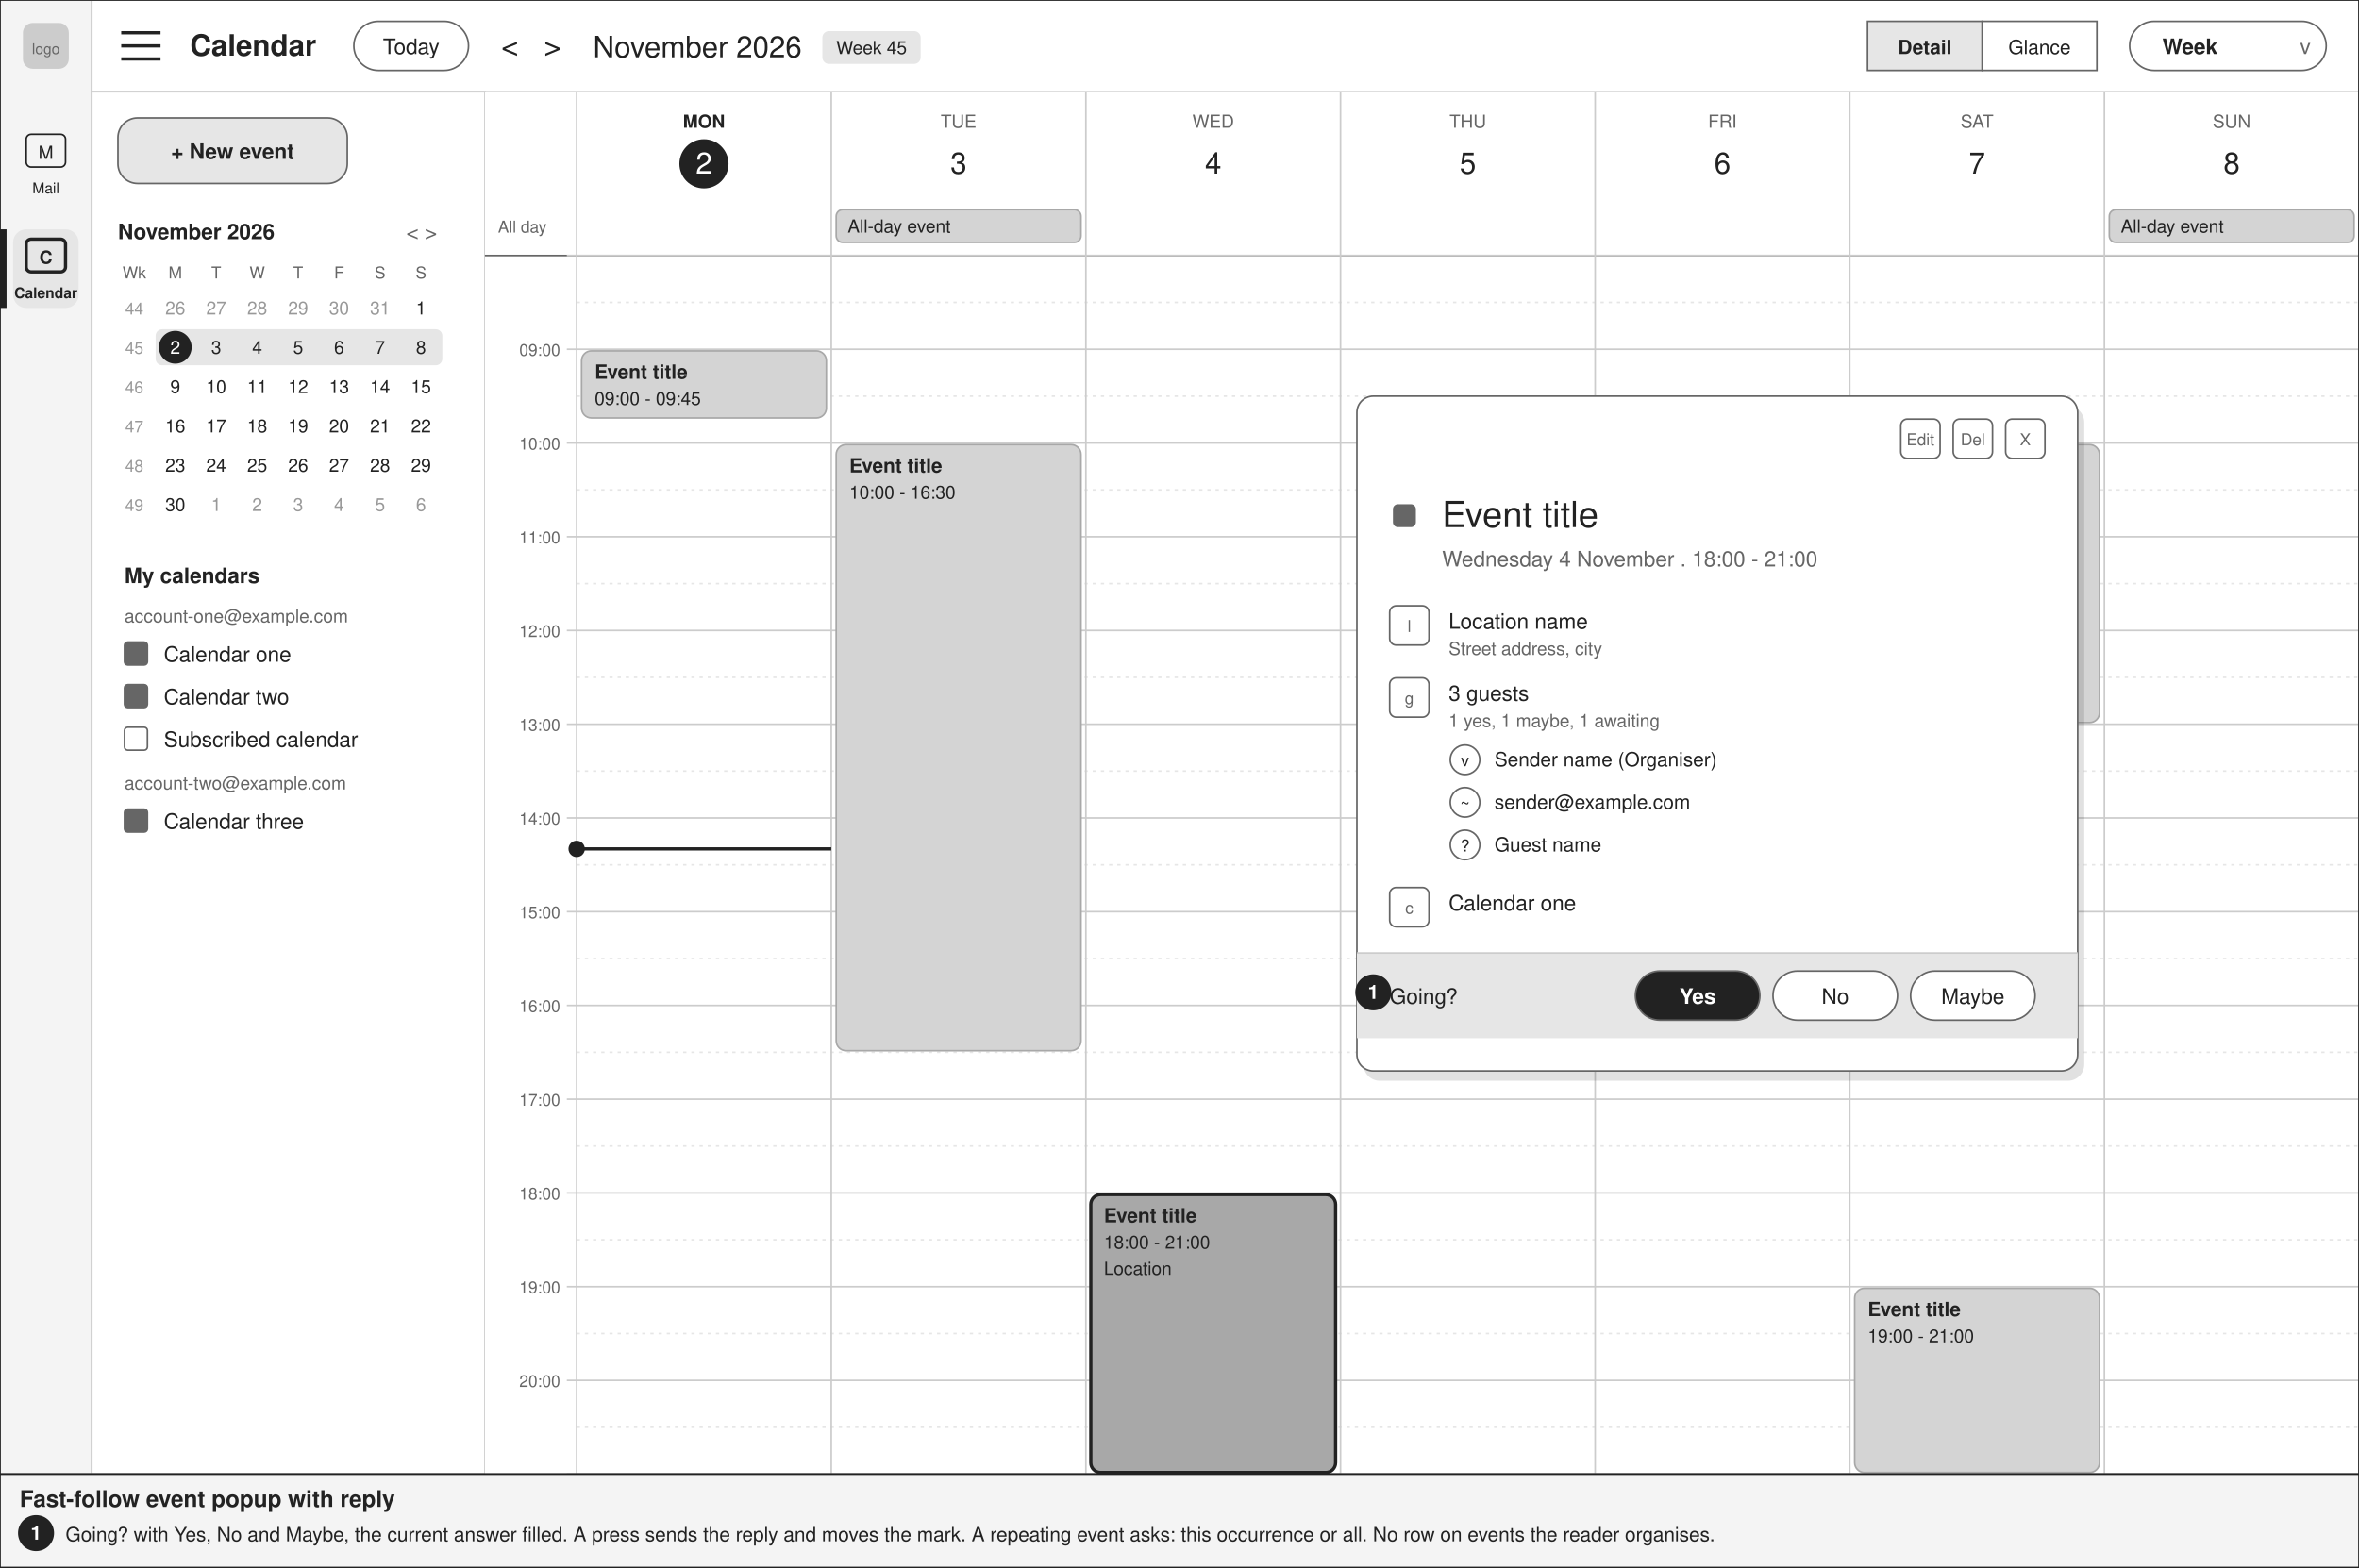
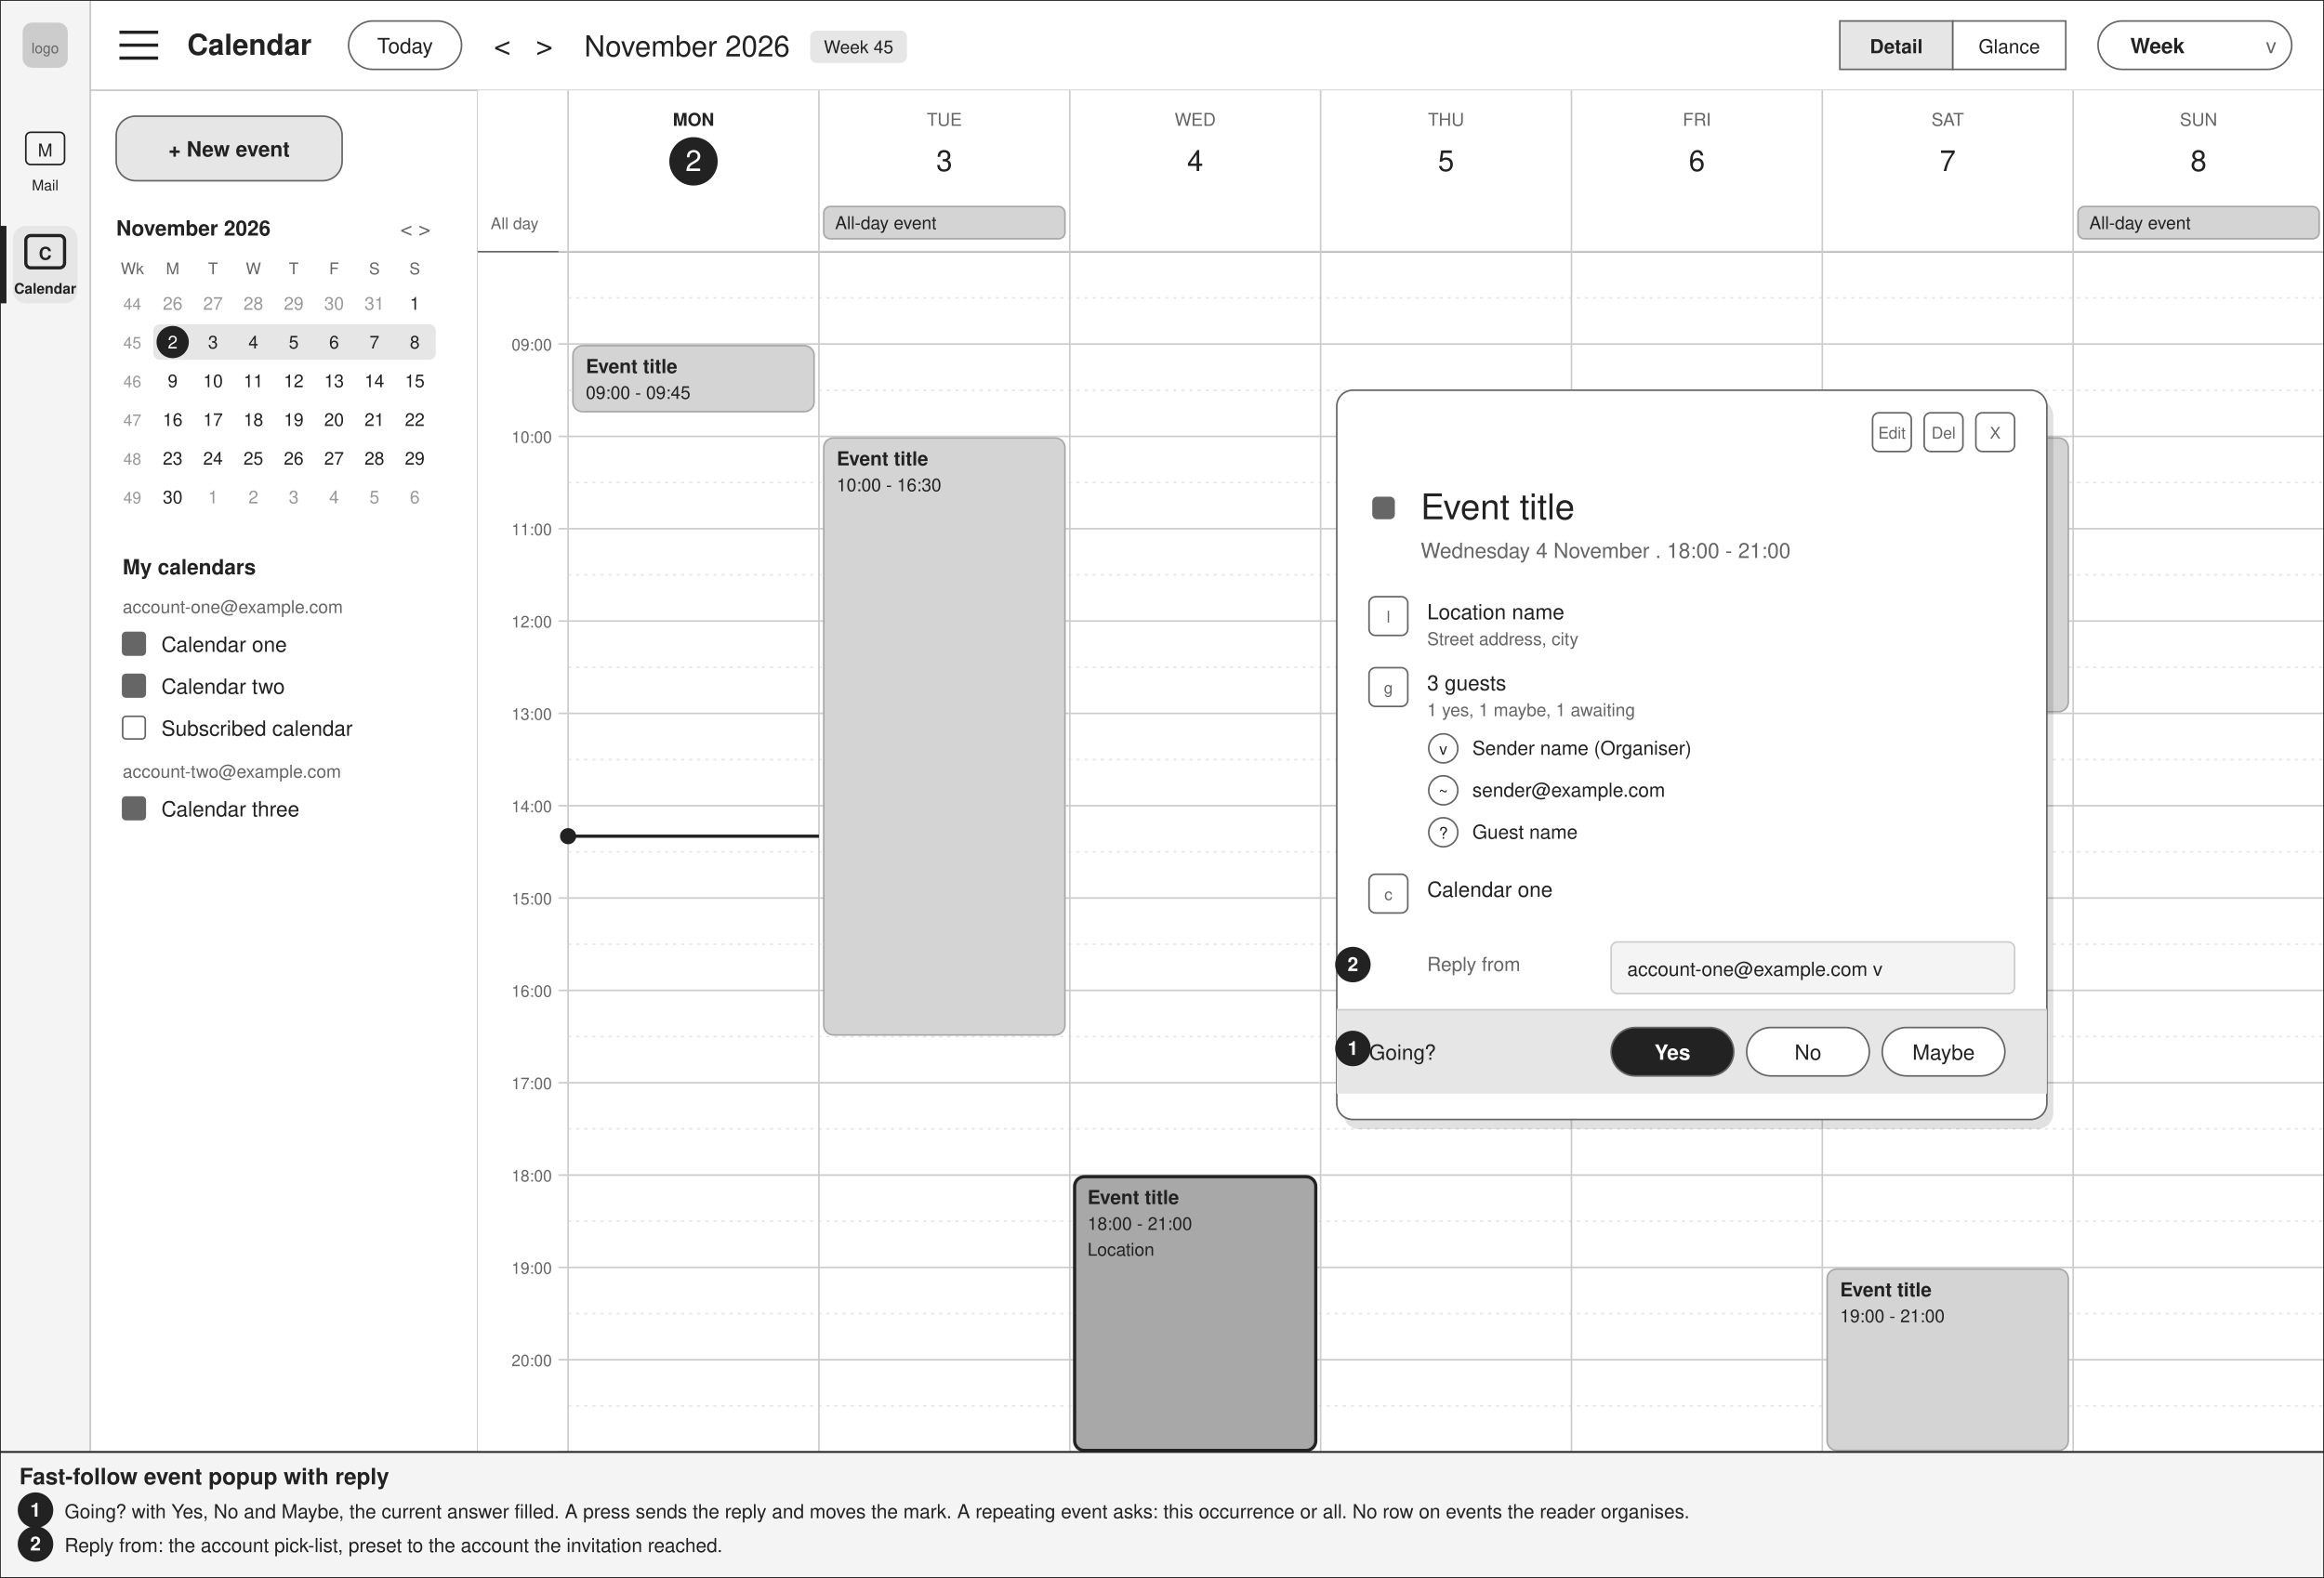
- <svg xmlns="http://www.w3.org/2000/svg" width="1440" height="957" viewBox="0 0 1440 957">
-   <rect width="1440" height="957" fill="#fff" />
+ <svg xmlns="http://www.w3.org/2000/svg" width="1440" height="978" viewBox="0 0 1440 978">
+   <rect width="1440" height="978" fill="#fff" />
  <rect x="0" y="0" width="56" height="900" rx="0" fill="#f4f4f4" stroke="#ccc" stroke-width="1" />
  <rect x="14" y="14" width="28" height="28" rx="6" fill="#ccc" stroke="none" stroke-width="1" />
  <text x="28" y="33" font-family="Helvetica, Arial, sans-serif" font-size="9" fill="#666" text-anchor="middle">logo</text>
  <rect x="16" y="82" width="24" height="20" rx="3" fill="none" stroke="#222" stroke-width="1" />
  <text x="28" y="97" font-family="Helvetica, Arial, sans-serif" font-size="11" fill="#222" text-anchor="middle">M</text>
  <text x="28" y="118" font-family="Helvetica, Arial, sans-serif" font-size="9" fill="#222" text-anchor="middle">Mail</text>
  <rect x="0" y="140" width="4" height="48" rx="0" fill="#222" stroke="none" stroke-width="1" />
  <rect x="8" y="140" width="40" height="48" rx="8" fill="#e6e6e6" stroke="none" stroke-width="1" />
  <rect x="16" y="146" width="24" height="20" rx="3" fill="none" stroke="#222" stroke-width="2" />
  <text x="28" y="161" font-family="Helvetica, Arial, sans-serif" font-size="11" fill="#222" font-weight="bold" text-anchor="middle">C</text>
  <text x="28" y="182" font-family="Helvetica, Arial, sans-serif" font-size="9" fill="#222" font-weight="bold" text-anchor="middle">Calendar</text>
  <rect x="56" y="0" width="1384" height="56" rx="0" fill="#fff" stroke="#ccc" stroke-width="1" />
  <line x1="74" y1="20" x2="98" y2="20" stroke="#222" stroke-width="2" />
  <line x1="74" y1="28" x2="98" y2="28" stroke="#222" stroke-width="2" />
  <line x1="74" y1="36" x2="98" y2="36" stroke="#222" stroke-width="2" />
  <text x="116" y="34" font-family="Helvetica, Arial, sans-serif" font-size="18" fill="#222" font-weight="bold">Calendar</text>
  <rect x="216" y="13" width="70" height="30" rx="15" fill="#fff" stroke="#666" stroke-width="1" />
  <text x="251" y="33" font-family="Helvetica, Arial, sans-serif" font-size="13" fill="#222" text-anchor="middle">Today</text>
  <text x="306" y="34" font-family="Helvetica, Arial, sans-serif" font-size="18" fill="#222">&lt;</text>
  <text x="332" y="34" font-family="Helvetica, Arial, sans-serif" font-size="18" fill="#222">&gt;</text>
  <text x="362" y="35" font-family="Helvetica, Arial, sans-serif" font-size="18" fill="#222">November 2026</text>
  <rect x="502" y="19" width="60" height="20" rx="4" fill="#e6e6e6" stroke="none" stroke-width="1" />
  <text x="532" y="33" font-family="Helvetica, Arial, sans-serif" font-size="11" fill="#222" text-anchor="middle">Week 45</text>
  <rect x="1140" y="13" width="70" height="30" rx="0" fill="#e6e6e6" stroke="#666" stroke-width="1" />
  <text x="1175" y="33" font-family="Helvetica, Arial, sans-serif" font-size="12" fill="#222" font-weight="bold" text-anchor="middle">Detail</text>
  <rect x="1210" y="13" width="70" height="30" rx="0" fill="#fff" stroke="#666" stroke-width="1" />
  <text x="1245" y="33" font-family="Helvetica, Arial, sans-serif" font-size="12" fill="#222" text-anchor="middle">Glance</text>
  <rect x="1300" y="13" width="120" height="30" rx="15" fill="none" stroke="#666" stroke-width="1" />
  <text x="1320" y="33" font-family="Helvetica, Arial, sans-serif" font-size="13" fill="#222" font-weight="bold">Week</text>
  <text x="1404" y="33" font-family="Helvetica, Arial, sans-serif" font-size="13" fill="#666">v</text>
  <rect x="56" y="56" width="240" height="844" rx="0" fill="#fff" stroke="#ccc" stroke-width="1" />
  <rect x="72" y="72" width="140" height="40" rx="12" fill="#e6e6e6" stroke="#666" stroke-width="1" />
  <text x="142" y="97" font-family="Helvetica, Arial, sans-serif" font-size="13" fill="#222" font-weight="bold" text-anchor="middle">+  New event</text>
  <text x="72" y="146" font-family="Helvetica, Arial, sans-serif" font-size="13" fill="#222" font-weight="bold">November 2026</text>
  <text x="248" y="146" font-family="Helvetica, Arial, sans-serif" font-size="13" fill="#666">&lt;  &gt;</text>
  <text x="82" y="170" font-family="Helvetica, Arial, sans-serif" font-size="10" fill="#666" text-anchor="middle">Wk</text>
  <text x="107" y="170" font-family="Helvetica, Arial, sans-serif" font-size="10" fill="#666" text-anchor="middle">M</text>
  <text x="132" y="170" font-family="Helvetica, Arial, sans-serif" font-size="10" fill="#666" text-anchor="middle">T</text>
  <text x="157" y="170" font-family="Helvetica, Arial, sans-serif" font-size="10" fill="#666" text-anchor="middle">W</text>
  <text x="182" y="170" font-family="Helvetica, Arial, sans-serif" font-size="10" fill="#666" text-anchor="middle">T</text>
  <text x="207" y="170" font-family="Helvetica, Arial, sans-serif" font-size="10" fill="#666" text-anchor="middle">F</text>
  <text x="232" y="170" font-family="Helvetica, Arial, sans-serif" font-size="10" fill="#666" text-anchor="middle">S</text>
  <text x="257" y="170" font-family="Helvetica, Arial, sans-serif" font-size="10" fill="#666" text-anchor="middle">S</text>
  <rect x="95" y="201" width="175" height="22" rx="4" fill="#e6e6e6" stroke="none" stroke-width="1" />
  <text x="82" y="192" font-family="Helvetica, Arial, sans-serif" font-size="10" fill="#999" text-anchor="middle">44</text>
  <text x="107" y="192" font-family="Helvetica, Arial, sans-serif" font-size="11" fill="#999" text-anchor="middle">26</text>
  <text x="132" y="192" font-family="Helvetica, Arial, sans-serif" font-size="11" fill="#999" text-anchor="middle">27</text>
  <text x="157" y="192" font-family="Helvetica, Arial, sans-serif" font-size="11" fill="#999" text-anchor="middle">28</text>
  <text x="182" y="192" font-family="Helvetica, Arial, sans-serif" font-size="11" fill="#999" text-anchor="middle">29</text>
  <text x="207" y="192" font-family="Helvetica, Arial, sans-serif" font-size="11" fill="#999" text-anchor="middle">30</text>
  <text x="232" y="192" font-family="Helvetica, Arial, sans-serif" font-size="11" fill="#999" text-anchor="middle">31</text>
  <text x="257" y="192" font-family="Helvetica, Arial, sans-serif" font-size="11" fill="#222" text-anchor="middle">1</text>
  <text x="82" y="216" font-family="Helvetica, Arial, sans-serif" font-size="10" fill="#999" text-anchor="middle">45</text>
  <circle cx="107" cy="212" r="10" fill="#222" stroke="none" stroke-width="1" />
  <text x="107" y="216" font-family="Helvetica, Arial, sans-serif" font-size="11" fill="#fff" text-anchor="middle">2</text>
  <text x="132" y="216" font-family="Helvetica, Arial, sans-serif" font-size="11" fill="#222" text-anchor="middle">3</text>
  <text x="157" y="216" font-family="Helvetica, Arial, sans-serif" font-size="11" fill="#222" text-anchor="middle">4</text>
  <text x="182" y="216" font-family="Helvetica, Arial, sans-serif" font-size="11" fill="#222" text-anchor="middle">5</text>
  <text x="207" y="216" font-family="Helvetica, Arial, sans-serif" font-size="11" fill="#222" text-anchor="middle">6</text>
  <text x="232" y="216" font-family="Helvetica, Arial, sans-serif" font-size="11" fill="#222" text-anchor="middle">7</text>
  <text x="257" y="216" font-family="Helvetica, Arial, sans-serif" font-size="11" fill="#222" text-anchor="middle">8</text>
  <text x="82" y="240" font-family="Helvetica, Arial, sans-serif" font-size="10" fill="#999" text-anchor="middle">46</text>
  <text x="107" y="240" font-family="Helvetica, Arial, sans-serif" font-size="11" fill="#222" text-anchor="middle">9</text>
  <text x="132" y="240" font-family="Helvetica, Arial, sans-serif" font-size="11" fill="#222" text-anchor="middle">10</text>
  <text x="157" y="240" font-family="Helvetica, Arial, sans-serif" font-size="11" fill="#222" text-anchor="middle">11</text>
  <text x="182" y="240" font-family="Helvetica, Arial, sans-serif" font-size="11" fill="#222" text-anchor="middle">12</text>
  <text x="207" y="240" font-family="Helvetica, Arial, sans-serif" font-size="11" fill="#222" text-anchor="middle">13</text>
  <text x="232" y="240" font-family="Helvetica, Arial, sans-serif" font-size="11" fill="#222" text-anchor="middle">14</text>
  <text x="257" y="240" font-family="Helvetica, Arial, sans-serif" font-size="11" fill="#222" text-anchor="middle">15</text>
  <text x="82" y="264" font-family="Helvetica, Arial, sans-serif" font-size="10" fill="#999" text-anchor="middle">47</text>
  <text x="107" y="264" font-family="Helvetica, Arial, sans-serif" font-size="11" fill="#222" text-anchor="middle">16</text>
  <text x="132" y="264" font-family="Helvetica, Arial, sans-serif" font-size="11" fill="#222" text-anchor="middle">17</text>
  <text x="157" y="264" font-family="Helvetica, Arial, sans-serif" font-size="11" fill="#222" text-anchor="middle">18</text>
  <text x="182" y="264" font-family="Helvetica, Arial, sans-serif" font-size="11" fill="#222" text-anchor="middle">19</text>
  <text x="207" y="264" font-family="Helvetica, Arial, sans-serif" font-size="11" fill="#222" text-anchor="middle">20</text>
  <text x="232" y="264" font-family="Helvetica, Arial, sans-serif" font-size="11" fill="#222" text-anchor="middle">21</text>
  <text x="257" y="264" font-family="Helvetica, Arial, sans-serif" font-size="11" fill="#222" text-anchor="middle">22</text>
  <text x="82" y="288" font-family="Helvetica, Arial, sans-serif" font-size="10" fill="#999" text-anchor="middle">48</text>
  <text x="107" y="288" font-family="Helvetica, Arial, sans-serif" font-size="11" fill="#222" text-anchor="middle">23</text>
  <text x="132" y="288" font-family="Helvetica, Arial, sans-serif" font-size="11" fill="#222" text-anchor="middle">24</text>
  <text x="157" y="288" font-family="Helvetica, Arial, sans-serif" font-size="11" fill="#222" text-anchor="middle">25</text>
  <text x="182" y="288" font-family="Helvetica, Arial, sans-serif" font-size="11" fill="#222" text-anchor="middle">26</text>
  <text x="207" y="288" font-family="Helvetica, Arial, sans-serif" font-size="11" fill="#222" text-anchor="middle">27</text>
  <text x="232" y="288" font-family="Helvetica, Arial, sans-serif" font-size="11" fill="#222" text-anchor="middle">28</text>
  <text x="257" y="288" font-family="Helvetica, Arial, sans-serif" font-size="11" fill="#222" text-anchor="middle">29</text>
  <text x="82" y="312" font-family="Helvetica, Arial, sans-serif" font-size="10" fill="#999" text-anchor="middle">49</text>
  <text x="107" y="312" font-family="Helvetica, Arial, sans-serif" font-size="11" fill="#222" text-anchor="middle">30</text>
  <text x="132" y="312" font-family="Helvetica, Arial, sans-serif" font-size="11" fill="#999" text-anchor="middle">1</text>
  <text x="157" y="312" font-family="Helvetica, Arial, sans-serif" font-size="11" fill="#999" text-anchor="middle">2</text>
  <text x="182" y="312" font-family="Helvetica, Arial, sans-serif" font-size="11" fill="#999" text-anchor="middle">3</text>
  <text x="207" y="312" font-family="Helvetica, Arial, sans-serif" font-size="11" fill="#999" text-anchor="middle">4</text>
  <text x="232" y="312" font-family="Helvetica, Arial, sans-serif" font-size="11" fill="#999" text-anchor="middle">5</text>
  <text x="257" y="312" font-family="Helvetica, Arial, sans-serif" font-size="11" fill="#999" text-anchor="middle">6</text>
  <text x="76" y="356" font-family="Helvetica, Arial, sans-serif" font-size="13" fill="#222" font-weight="bold">My calendars</text>
  <text x="76" y="380" font-family="Helvetica, Arial, sans-serif" font-size="11" fill="#666">account-one@example.com</text>
  <rect x="76" y="392" width="14" height="14" rx="2" fill="#666" stroke="#666" stroke-width="1" />
  <text x="100" y="404" font-family="Helvetica, Arial, sans-serif" font-size="13" fill="#222">Calendar one</text>
  <rect x="76" y="418" width="14" height="14" rx="2" fill="#666" stroke="#666" stroke-width="1" />
  <text x="100" y="430" font-family="Helvetica, Arial, sans-serif" font-size="13" fill="#222">Calendar two</text>
  <rect x="76" y="444" width="14" height="14" rx="2" fill="none" stroke="#666" stroke-width="1" />
  <text x="100" y="456" font-family="Helvetica, Arial, sans-serif" font-size="13" fill="#222">Subscribed calendar</text>
  <text x="76" y="482" font-family="Helvetica, Arial, sans-serif" font-size="11" fill="#666">account-two@example.com</text>
  <rect x="76" y="494" width="14" height="14" rx="2" fill="#666" stroke="#666" stroke-width="1" />
  <text x="100" y="506" font-family="Helvetica, Arial, sans-serif" font-size="13" fill="#222">Calendar three</text>
  <rect x="296" y="56" width="1144" height="844" rx="0" fill="#fff" stroke="none" stroke-width="1" />
  <text x="429.714" y="78" font-family="Helvetica, Arial, sans-serif" font-size="11" fill="#222" font-weight="bold" text-anchor="middle">MON</text>
  <circle cx="429.714" cy="100" r="15" fill="#222" stroke="none" stroke-width="1" />
  <text x="429.714" y="106" font-family="Helvetica, Arial, sans-serif" font-size="18" fill="#fff" text-anchor="middle">2</text>
  <text x="585.143" y="78" font-family="Helvetica, Arial, sans-serif" font-size="11" fill="#666" text-anchor="middle">TUE</text>
  <text x="585.143" y="106" font-family="Helvetica, Arial, sans-serif" font-size="18" fill="#222" text-anchor="middle">3</text>
  <text x="740.571" y="78" font-family="Helvetica, Arial, sans-serif" font-size="11" fill="#666" text-anchor="middle">WED</text>
  <text x="740.571" y="106" font-family="Helvetica, Arial, sans-serif" font-size="18" fill="#222" text-anchor="middle">4</text>
  <text x="896" y="78" font-family="Helvetica, Arial, sans-serif" font-size="11" fill="#666" text-anchor="middle">THU</text>
  <text x="896" y="106" font-family="Helvetica, Arial, sans-serif" font-size="18" fill="#222" text-anchor="middle">5</text>
  <text x="1051.429" y="78" font-family="Helvetica, Arial, sans-serif" font-size="11" fill="#666" text-anchor="middle">FRI</text>
  <text x="1051.429" y="106" font-family="Helvetica, Arial, sans-serif" font-size="18" fill="#222" text-anchor="middle">6</text>
  <text x="1206.857" y="78" font-family="Helvetica, Arial, sans-serif" font-size="11" fill="#666" text-anchor="middle">SAT</text>
  <text x="1206.857" y="106" font-family="Helvetica, Arial, sans-serif" font-size="18" fill="#222" text-anchor="middle">7</text>
  <text x="1362.286" y="78" font-family="Helvetica, Arial, sans-serif" font-size="11" fill="#666" text-anchor="middle">SUN</text>
  <text x="1362.286" y="106" font-family="Helvetica, Arial, sans-serif" font-size="18" fill="#222" text-anchor="middle">8</text>
  <text x="304" y="142" font-family="Helvetica, Arial, sans-serif" font-size="10" fill="#666">All day</text>
  <rect x="510.429" y="128" width="149.429" height="20" rx="4" fill="#d4d4d4" stroke="#a8a8a8" stroke-width="1" />
  <text x="517.429" y="142" font-family="Helvetica, Arial, sans-serif" font-size="11" fill="#222">All-day event</text>
  <rect x="1287.571" y="128" width="149.429" height="20" rx="4" fill="#d4d4d4" stroke="#a8a8a8" stroke-width="1" />
  <text x="1294.571" y="142" font-family="Helvetica, Arial, sans-serif" font-size="11" fill="#222">All-day event</text>
  <line x1="296" y1="156" x2="1440" y2="156" stroke="#666" stroke-width="1" />
  <line x1="346" y1="156" x2="1440" y2="156" stroke="#ccc" stroke-width="1" />
  <line x1="352" y1="184.615" x2="1440" y2="184.615" stroke="#e6e6e6" stroke-width="1" stroke-dasharray="2 3" />
  <line x1="346" y1="213.231" x2="1440" y2="213.231" stroke="#ccc" stroke-width="1" />
  <text x="342" y="217.231" font-family="Helvetica, Arial, sans-serif" font-size="10" fill="#666" text-anchor="end">09:00</text>
  <line x1="352" y1="241.846" x2="1440" y2="241.846" stroke="#e6e6e6" stroke-width="1" stroke-dasharray="2 3" />
  <line x1="346" y1="270.462" x2="1440" y2="270.462" stroke="#ccc" stroke-width="1" />
  <text x="342" y="274.462" font-family="Helvetica, Arial, sans-serif" font-size="10" fill="#666" text-anchor="end">10:00</text>
  <line x1="352" y1="299.077" x2="1440" y2="299.077" stroke="#e6e6e6" stroke-width="1" stroke-dasharray="2 3" />
  <line x1="346" y1="327.692" x2="1440" y2="327.692" stroke="#ccc" stroke-width="1" />
  <text x="342" y="331.692" font-family="Helvetica, Arial, sans-serif" font-size="10" fill="#666" text-anchor="end">11:00</text>
  <line x1="352" y1="356.308" x2="1440" y2="356.308" stroke="#e6e6e6" stroke-width="1" stroke-dasharray="2 3" />
  <line x1="346" y1="384.923" x2="1440" y2="384.923" stroke="#ccc" stroke-width="1" />
  <text x="342" y="388.923" font-family="Helvetica, Arial, sans-serif" font-size="10" fill="#666" text-anchor="end">12:00</text>
  <line x1="352" y1="413.538" x2="1440" y2="413.538" stroke="#e6e6e6" stroke-width="1" stroke-dasharray="2 3" />
  <line x1="346" y1="442.154" x2="1440" y2="442.154" stroke="#ccc" stroke-width="1" />
  <text x="342" y="446.154" font-family="Helvetica, Arial, sans-serif" font-size="10" fill="#666" text-anchor="end">13:00</text>
  <line x1="352" y1="470.769" x2="1440" y2="470.769" stroke="#e6e6e6" stroke-width="1" stroke-dasharray="2 3" />
  <line x1="346" y1="499.385" x2="1440" y2="499.385" stroke="#ccc" stroke-width="1" />
  <text x="342" y="503.385" font-family="Helvetica, Arial, sans-serif" font-size="10" fill="#666" text-anchor="end">14:00</text>
  <line x1="352" y1="528" x2="1440" y2="528" stroke="#e6e6e6" stroke-width="1" stroke-dasharray="2 3" />
  <line x1="346" y1="556.615" x2="1440" y2="556.615" stroke="#ccc" stroke-width="1" />
  <text x="342" y="560.615" font-family="Helvetica, Arial, sans-serif" font-size="10" fill="#666" text-anchor="end">15:00</text>
  <line x1="352" y1="585.231" x2="1440" y2="585.231" stroke="#e6e6e6" stroke-width="1" stroke-dasharray="2 3" />
  <line x1="346" y1="613.846" x2="1440" y2="613.846" stroke="#ccc" stroke-width="1" />
  <text x="342" y="617.846" font-family="Helvetica, Arial, sans-serif" font-size="10" fill="#666" text-anchor="end">16:00</text>
  <line x1="352" y1="642.462" x2="1440" y2="642.462" stroke="#e6e6e6" stroke-width="1" stroke-dasharray="2 3" />
  <line x1="346" y1="671.077" x2="1440" y2="671.077" stroke="#ccc" stroke-width="1" />
  <text x="342" y="675.077" font-family="Helvetica, Arial, sans-serif" font-size="10" fill="#666" text-anchor="end">17:00</text>
  <line x1="352" y1="699.692" x2="1440" y2="699.692" stroke="#e6e6e6" stroke-width="1" stroke-dasharray="2 3" />
  <line x1="346" y1="728.308" x2="1440" y2="728.308" stroke="#ccc" stroke-width="1" />
  <text x="342" y="732.308" font-family="Helvetica, Arial, sans-serif" font-size="10" fill="#666" text-anchor="end">18:00</text>
  <line x1="352" y1="756.923" x2="1440" y2="756.923" stroke="#e6e6e6" stroke-width="1" stroke-dasharray="2 3" />
  <line x1="346" y1="785.538" x2="1440" y2="785.538" stroke="#ccc" stroke-width="1" />
  <text x="342" y="789.538" font-family="Helvetica, Arial, sans-serif" font-size="10" fill="#666" text-anchor="end">19:00</text>
  <line x1="352" y1="814.154" x2="1440" y2="814.154" stroke="#e6e6e6" stroke-width="1" stroke-dasharray="2 3" />
  <line x1="346" y1="842.769" x2="1440" y2="842.769" stroke="#ccc" stroke-width="1" />
  <text x="342" y="846.769" font-family="Helvetica, Arial, sans-serif" font-size="10" fill="#666" text-anchor="end">20:00</text>
  <line x1="352" y1="871.385" x2="1440" y2="871.385" stroke="#e6e6e6" stroke-width="1" stroke-dasharray="2 3" />
  <line x1="346" y1="900" x2="1440" y2="900" stroke="#ccc" stroke-width="1" />
  <line x1="352" y1="928.615" x2="1440" y2="928.615" stroke="#e6e6e6" stroke-width="1" stroke-dasharray="2 3" />
  <line x1="352" y1="56" x2="352" y2="900" stroke="#ccc" stroke-width="1" />
  <line x1="507.429" y1="56" x2="507.429" y2="900" stroke="#ccc" stroke-width="1" />
  <line x1="662.857" y1="56" x2="662.857" y2="900" stroke="#ccc" stroke-width="1" />
  <line x1="818.286" y1="56" x2="818.286" y2="900" stroke="#ccc" stroke-width="1" />
  <line x1="973.714" y1="56" x2="973.714" y2="900" stroke="#ccc" stroke-width="1" />
  <line x1="1129.143" y1="56" x2="1129.143" y2="900" stroke="#ccc" stroke-width="1" />
  <line x1="1284.571" y1="56" x2="1284.571" y2="900" stroke="#ccc" stroke-width="1" />
  <line x1="1440" y1="56" x2="1440" y2="900" stroke="#ccc" stroke-width="1" />
  <circle cx="352" cy="518.271" r="5" fill="#222" stroke="none" stroke-width="1" />
  <line x1="352" y1="518.271" x2="507.429" y2="518.271" stroke="#222" stroke-width="2" />
  <rect x="510.429" y="271.462" width="149.429" height="370" rx="6" fill="#d4d4d4" stroke="#a8a8a8" stroke-width="1" />
  <text x="518.429" y="288.462" font-family="Helvetica, Arial, sans-serif" font-size="12" fill="#222" font-weight="bold">Event title</text>
  <text x="518.429" y="304.462" font-family="Helvetica, Arial, sans-serif" font-size="11" fill="#222">10:00 - 16:30</text>
  <rect x="665.857" y="729.308" width="149.429" height="169.692" rx="6" fill="#a8a8a8" stroke="#222" stroke-width="2" />
  <text x="673.857" y="746.308" font-family="Helvetica, Arial, sans-serif" font-size="12" fill="#222" font-weight="bold">Event title</text>
  <text x="673.857" y="762.308" font-family="Helvetica, Arial, sans-serif" font-size="11" fill="#222">18:00 - 21:00</text>
  <text x="673.857" y="778.308" font-family="Helvetica, Arial, sans-serif" font-size="11" fill="#222">Location</text>
  <rect x="1132.143" y="271.462" width="149.429" height="169.692" rx="6" fill="#d4d4d4" stroke="#a8a8a8" stroke-width="1" />
  <text x="1140.143" y="288.462" font-family="Helvetica, Arial, sans-serif" font-size="12" fill="#222" font-weight="bold">Event title</text>
  <text x="1140.143" y="304.462" font-family="Helvetica, Arial, sans-serif" font-size="11" fill="#222">10:00 - 13:00</text>
  <rect x="1132.143" y="786.538" width="149.429" height="112.462" rx="6" fill="#d4d4d4" stroke="#a8a8a8" stroke-width="1" />
  <text x="1140.143" y="803.538" font-family="Helvetica, Arial, sans-serif" font-size="12" fill="#222" font-weight="bold">Event title</text>
  <text x="1140.143" y="819.538" font-family="Helvetica, Arial, sans-serif" font-size="11" fill="#222">19:00 - 21:00</text>
  <rect x="355" y="214.231" width="149.429" height="40.923" rx="6" fill="#d4d4d4" stroke="#a8a8a8" stroke-width="1" />
  <text x="363" y="231.231" font-family="Helvetica, Arial, sans-serif" font-size="12" fill="#222" font-weight="bold">Event title</text>
  <text x="363" y="247.231" font-family="Helvetica, Arial, sans-serif" font-size="11" fill="#222">09:00 - 09:45</text>
-   <rect x="832.286" y="247.846" width="440" height="412" rx="10" fill="#000" stroke="none" stroke-width="1" fill-opacity="0.12" />
-   <rect x="828.286" y="241.846" width="440" height="412" rx="10" fill="#fff" stroke="#666" stroke-width="1" />
+   <rect x="832.286" y="247.846" width="440" height="452" rx="10" fill="#000" stroke="none" stroke-width="1" fill-opacity="0.12" />
+   <rect x="828.286" y="241.846" width="440" height="452" rx="10" fill="#fff" stroke="#666" stroke-width="1" />
  <rect x="1160.286" y="255.846" width="24" height="24" rx="4" fill="none" stroke="#666" stroke-width="1" />
  <text x="1172.286" y="271.846" font-family="Helvetica, Arial, sans-serif" font-size="10" fill="#666" text-anchor="middle">Edit</text>
  <rect x="1192.286" y="255.846" width="24" height="24" rx="4" fill="none" stroke="#666" stroke-width="1" />
  <text x="1204.286" y="271.846" font-family="Helvetica, Arial, sans-serif" font-size="10" fill="#666" text-anchor="middle">Del</text>
  <rect x="1224.286" y="255.846" width="24" height="24" rx="4" fill="none" stroke="#666" stroke-width="1" />
  <text x="1236.286" y="271.846" font-family="Helvetica, Arial, sans-serif" font-size="10" fill="#666" text-anchor="middle">X</text>
  <rect x="850.286" y="307.846" width="14" height="14" rx="3" fill="#666" stroke="none" stroke-width="1" />
  <text x="880.286" y="321.846" font-family="Helvetica, Arial, sans-serif" font-size="22" fill="#222">Event title</text>
  <text x="880.286" y="345.846" font-family="Helvetica, Arial, sans-serif" font-size="13" fill="#666">Wednesday 4 November  .  18:00 - 21:00</text>
  <rect x="848.286" y="369.846" width="24" height="24" rx="4" fill="none" stroke="#666" stroke-width="1" />
  <text x="860.286" y="385.846" font-family="Helvetica, Arial, sans-serif" font-size="10" fill="#666" text-anchor="middle">l</text>
  <text x="884.286" y="383.846" font-family="Helvetica, Arial, sans-serif" font-size="13" fill="#222">Location name</text>
  <text x="884.286" y="399.846" font-family="Helvetica, Arial, sans-serif" font-size="11" fill="#666">Street address, city</text>
  <rect x="848.286" y="413.846" width="24" height="24" rx="4" fill="none" stroke="#666" stroke-width="1" />
  <text x="860.286" y="429.846" font-family="Helvetica, Arial, sans-serif" font-size="10" fill="#666" text-anchor="middle">g</text>
  <text x="884.286" y="427.846" font-family="Helvetica, Arial, sans-serif" font-size="13" fill="#222">3 guests</text>
  <text x="884.286" y="443.846" font-family="Helvetica, Arial, sans-serif" font-size="11" fill="#666">1 yes, 1 maybe, 1 awaiting</text>
  <circle cx="894.286" cy="463.846" r="9" fill="none" stroke="#666" stroke-width="1" />
  <text x="894.286" y="467.846" font-family="Helvetica, Arial, sans-serif" font-size="10" fill="#222" text-anchor="middle">v</text>
  <text x="912.286" y="467.846" font-family="Helvetica, Arial, sans-serif" font-size="12" fill="#222">Sender name  (Organiser)</text>
  <circle cx="894.286" cy="489.846" r="9" fill="none" stroke="#666" stroke-width="1" />
  <text x="894.286" y="493.846" font-family="Helvetica, Arial, sans-serif" font-size="10" fill="#222" text-anchor="middle">~</text>
  <text x="912.286" y="493.846" font-family="Helvetica, Arial, sans-serif" font-size="12" fill="#222">sender@example.com</text>
  <circle cx="894.286" cy="515.846" r="9" fill="none" stroke="#666" stroke-width="1" />
  <text x="894.286" y="519.846" font-family="Helvetica, Arial, sans-serif" font-size="10" fill="#222" text-anchor="middle">?</text>
  <text x="912.286" y="519.846" font-family="Helvetica, Arial, sans-serif" font-size="12" fill="#222">Guest name</text>
  <rect x="848.286" y="541.846" width="24" height="24" rx="4" fill="none" stroke="#666" stroke-width="1" />
  <text x="860.286" y="557.846" font-family="Helvetica, Arial, sans-serif" font-size="10" fill="#666" text-anchor="middle">c</text>
  <text x="884.286" y="555.846" font-family="Helvetica, Arial, sans-serif" font-size="13" fill="#222">Calendar one</text>
-   <rect x="828.286" y="581.846" width="440" height="52" rx="0" fill="#e6e6e6" stroke="none" stroke-width="1" />
-   <line x1="828.286" y1="581.846" x2="1268.286" y2="581.846" stroke="#ccc" stroke-width="1" />
-   <text x="848.286" y="612.846" font-family="Helvetica, Arial, sans-serif" font-size="13" fill="#222">Going?</text>
-   <rect x="998.286" y="592.846" width="76" height="30" rx="15" fill="#222" stroke="#666" stroke-width="1" />
-   <text x="1036.286" y="612.846" font-family="Helvetica, Arial, sans-serif" font-size="13" fill="#fff" font-weight="bold" text-anchor="middle">Yes</text>
-   <rect x="1082.286" y="592.846" width="76" height="30" rx="15" fill="#fff" stroke="#666" stroke-width="1" />
-   <text x="1120.286" y="612.846" font-family="Helvetica, Arial, sans-serif" font-size="13" fill="#222" text-anchor="middle">No</text>
-   <rect x="1166.286" y="592.846" width="76" height="30" rx="15" fill="#fff" stroke="#666" stroke-width="1" />
-   <text x="1204.286" y="612.846" font-family="Helvetica, Arial, sans-serif" font-size="13" fill="#222" text-anchor="middle">Maybe</text>
-   <circle cx="838.286" cy="605.846" r="11" fill="#222" stroke="none" stroke-width="1" />
-   <text x="838.286" y="609.846" font-family="Helvetica, Arial, sans-serif" font-size="12" fill="#fff" font-weight="bold" text-anchor="middle">1</text>
+   <text x="884.286" y="601.846" font-family="Helvetica, Arial, sans-serif" font-size="12" fill="#666">Reply from</text>
+   <rect x="998.286" y="583.846" width="250" height="32" rx="4" fill="#f4f4f4" stroke="#ccc" stroke-width="1" />
+   <text x="1008.286" y="604.846" font-family="Helvetica, Arial, sans-serif" font-size="12" fill="#222">account-one@example.com  v</text>
+   <rect x="828.286" y="625.846" width="440" height="52" rx="0" fill="#e6e6e6" stroke="none" stroke-width="1" />
+   <line x1="828.286" y1="625.846" x2="1268.286" y2="625.846" stroke="#ccc" stroke-width="1" />
+   <text x="848.286" y="656.846" font-family="Helvetica, Arial, sans-serif" font-size="13" fill="#222">Going?</text>
+   <rect x="998.286" y="636.846" width="76" height="30" rx="15" fill="#222" stroke="#666" stroke-width="1" />
+   <text x="1036.286" y="656.846" font-family="Helvetica, Arial, sans-serif" font-size="13" fill="#fff" font-weight="bold" text-anchor="middle">Yes</text>
+   <rect x="1082.286" y="636.846" width="76" height="30" rx="15" fill="#fff" stroke="#666" stroke-width="1" />
+   <text x="1120.286" y="656.846" font-family="Helvetica, Arial, sans-serif" font-size="13" fill="#222" text-anchor="middle">No</text>
+   <rect x="1166.286" y="636.846" width="76" height="30" rx="15" fill="#fff" stroke="#666" stroke-width="1" />
+   <text x="1204.286" y="656.846" font-family="Helvetica, Arial, sans-serif" font-size="13" fill="#222" text-anchor="middle">Maybe</text>
+   <circle cx="838.286" cy="649.846" r="11" fill="#222" stroke="none" stroke-width="1" />
+   <text x="838.286" y="653.846" font-family="Helvetica, Arial, sans-serif" font-size="12" fill="#fff" font-weight="bold" text-anchor="middle">1</text>
+   <circle cx="838.286" cy="597.846" r="11" fill="#222" stroke="none" stroke-width="1" />
+   <text x="838.286" y="601.846" font-family="Helvetica, Arial, sans-serif" font-size="12" fill="#fff" font-weight="bold" text-anchor="middle">2</text>
  <rect x="0" y="0" width="1440" height="900" rx="0" fill="none" stroke="#222" stroke-width="1" />
-   <rect x="0" y="900" width="1440" height="57" rx="0" fill="#f4f4f4" stroke="#222" stroke-width="1" />
+   <rect x="0" y="900" width="1440" height="78" rx="0" fill="#f4f4f4" stroke="#222" stroke-width="1" />
  <text x="12" y="920" font-family="Helvetica, Arial, sans-serif" font-size="14" fill="#222" font-weight="bold">Fast-follow event popup with reply</text>
  <circle cx="22" cy="936" r="11" fill="#222" stroke="none" stroke-width="1" />
  <text x="22" y="940" font-family="Helvetica, Arial, sans-serif" font-size="12" fill="#fff" font-weight="bold" text-anchor="middle">1</text>
  <text x="40" y="941" font-family="Helvetica, Arial, sans-serif" font-size="12" fill="#222">Going? with Yes, No and Maybe, the current answer filled. A press sends the reply and moves the mark. A repeating event asks: this occurrence or all. No row on events the reader organises.</text>
+   <circle cx="22" cy="957" r="11" fill="#222" stroke="none" stroke-width="1" />
+   <text x="22" y="961" font-family="Helvetica, Arial, sans-serif" font-size="12" fill="#fff" font-weight="bold" text-anchor="middle">2</text>
+   <text x="40" y="962" font-family="Helvetica, Arial, sans-serif" font-size="12" fill="#222">Reply from: the account pick-list, preset to the account the invitation reached.</text>
</svg>
